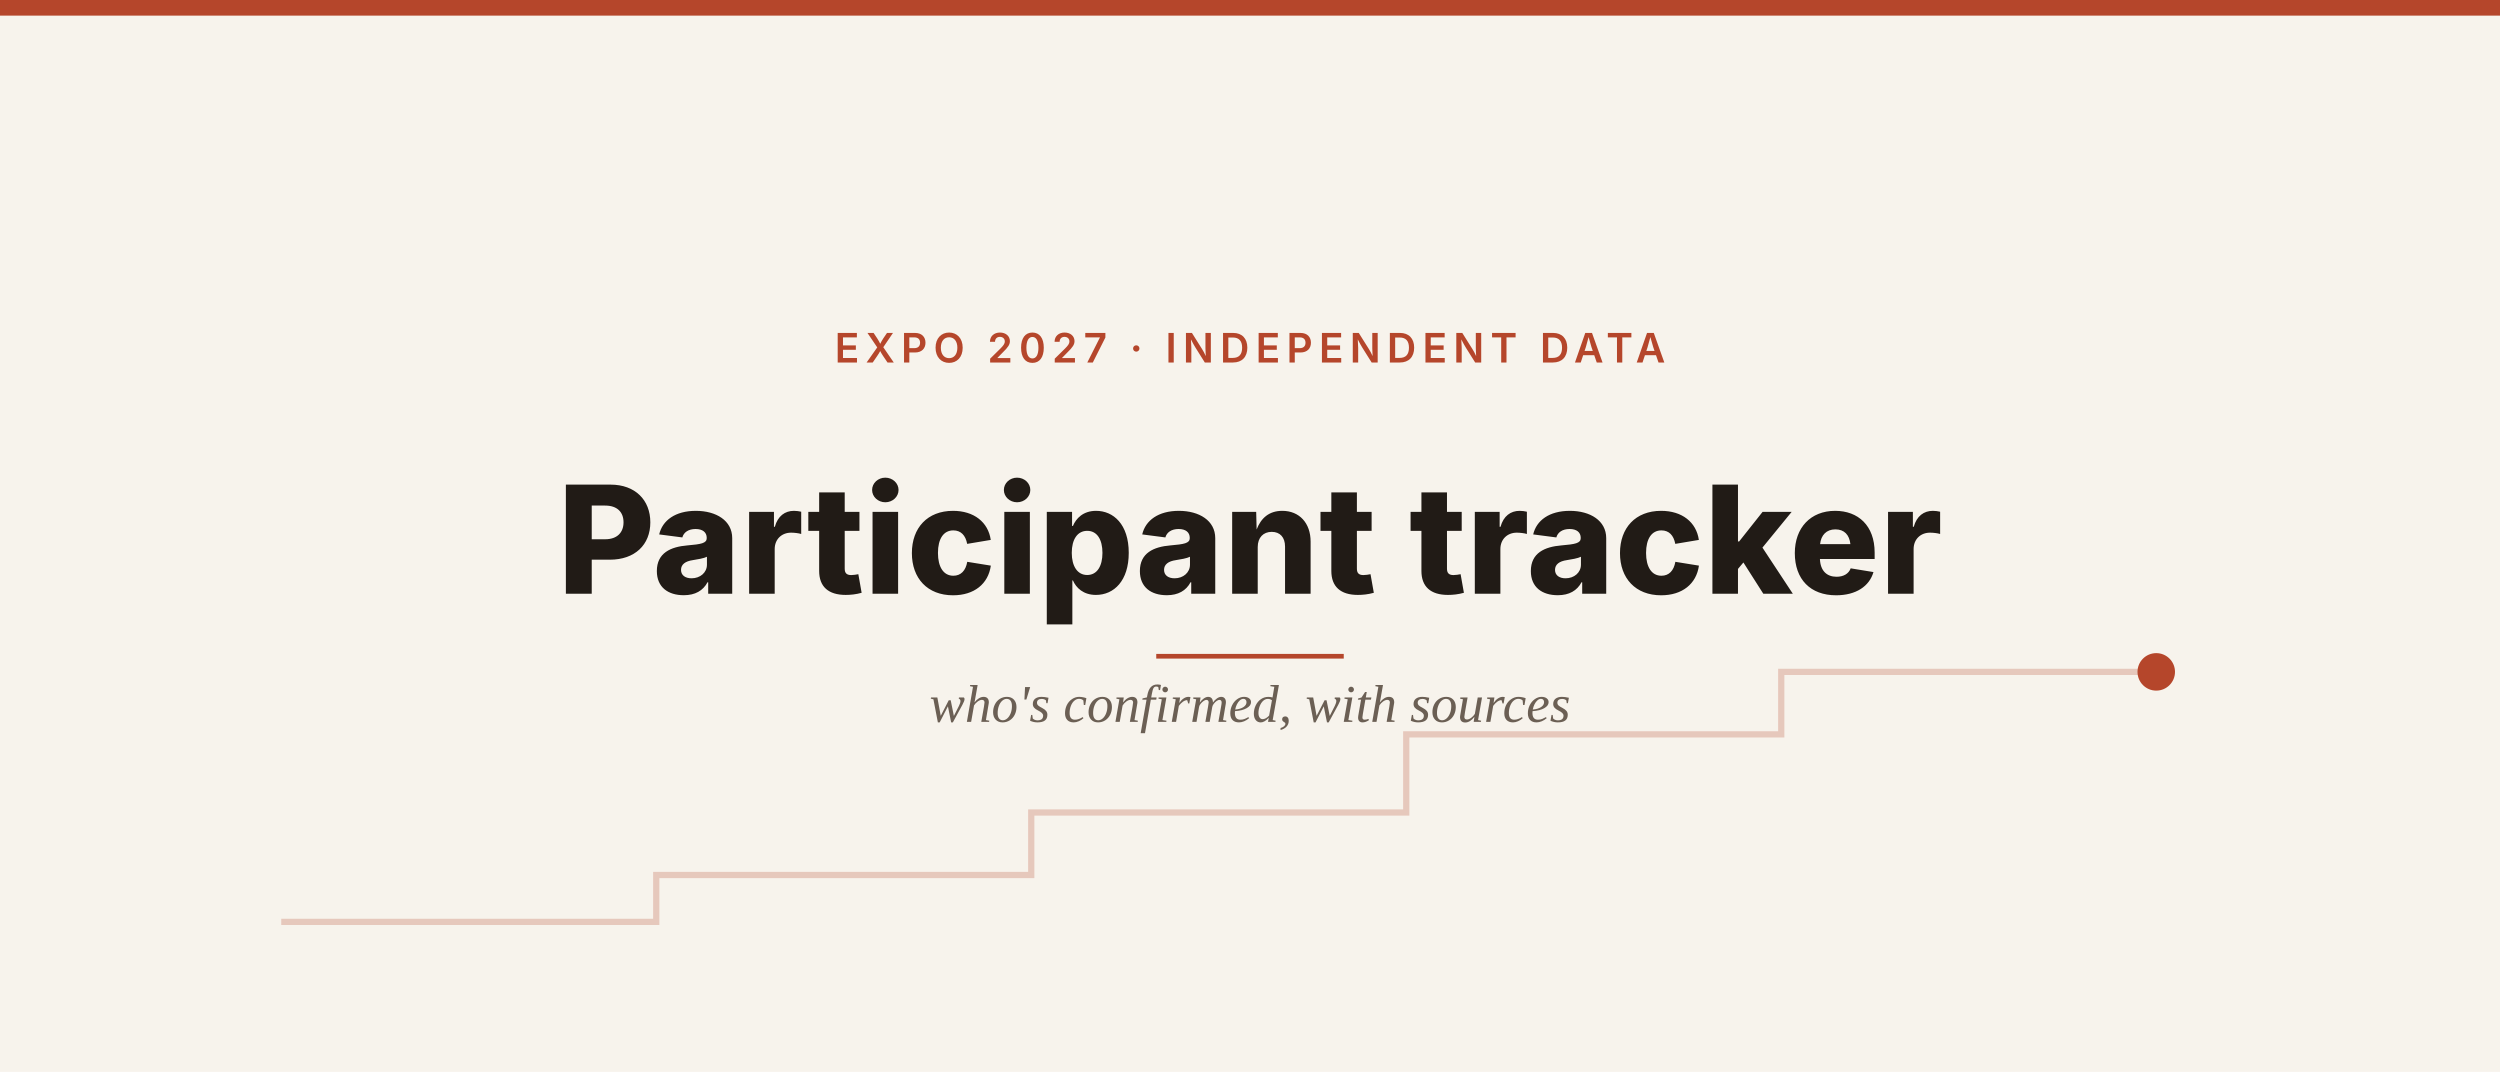
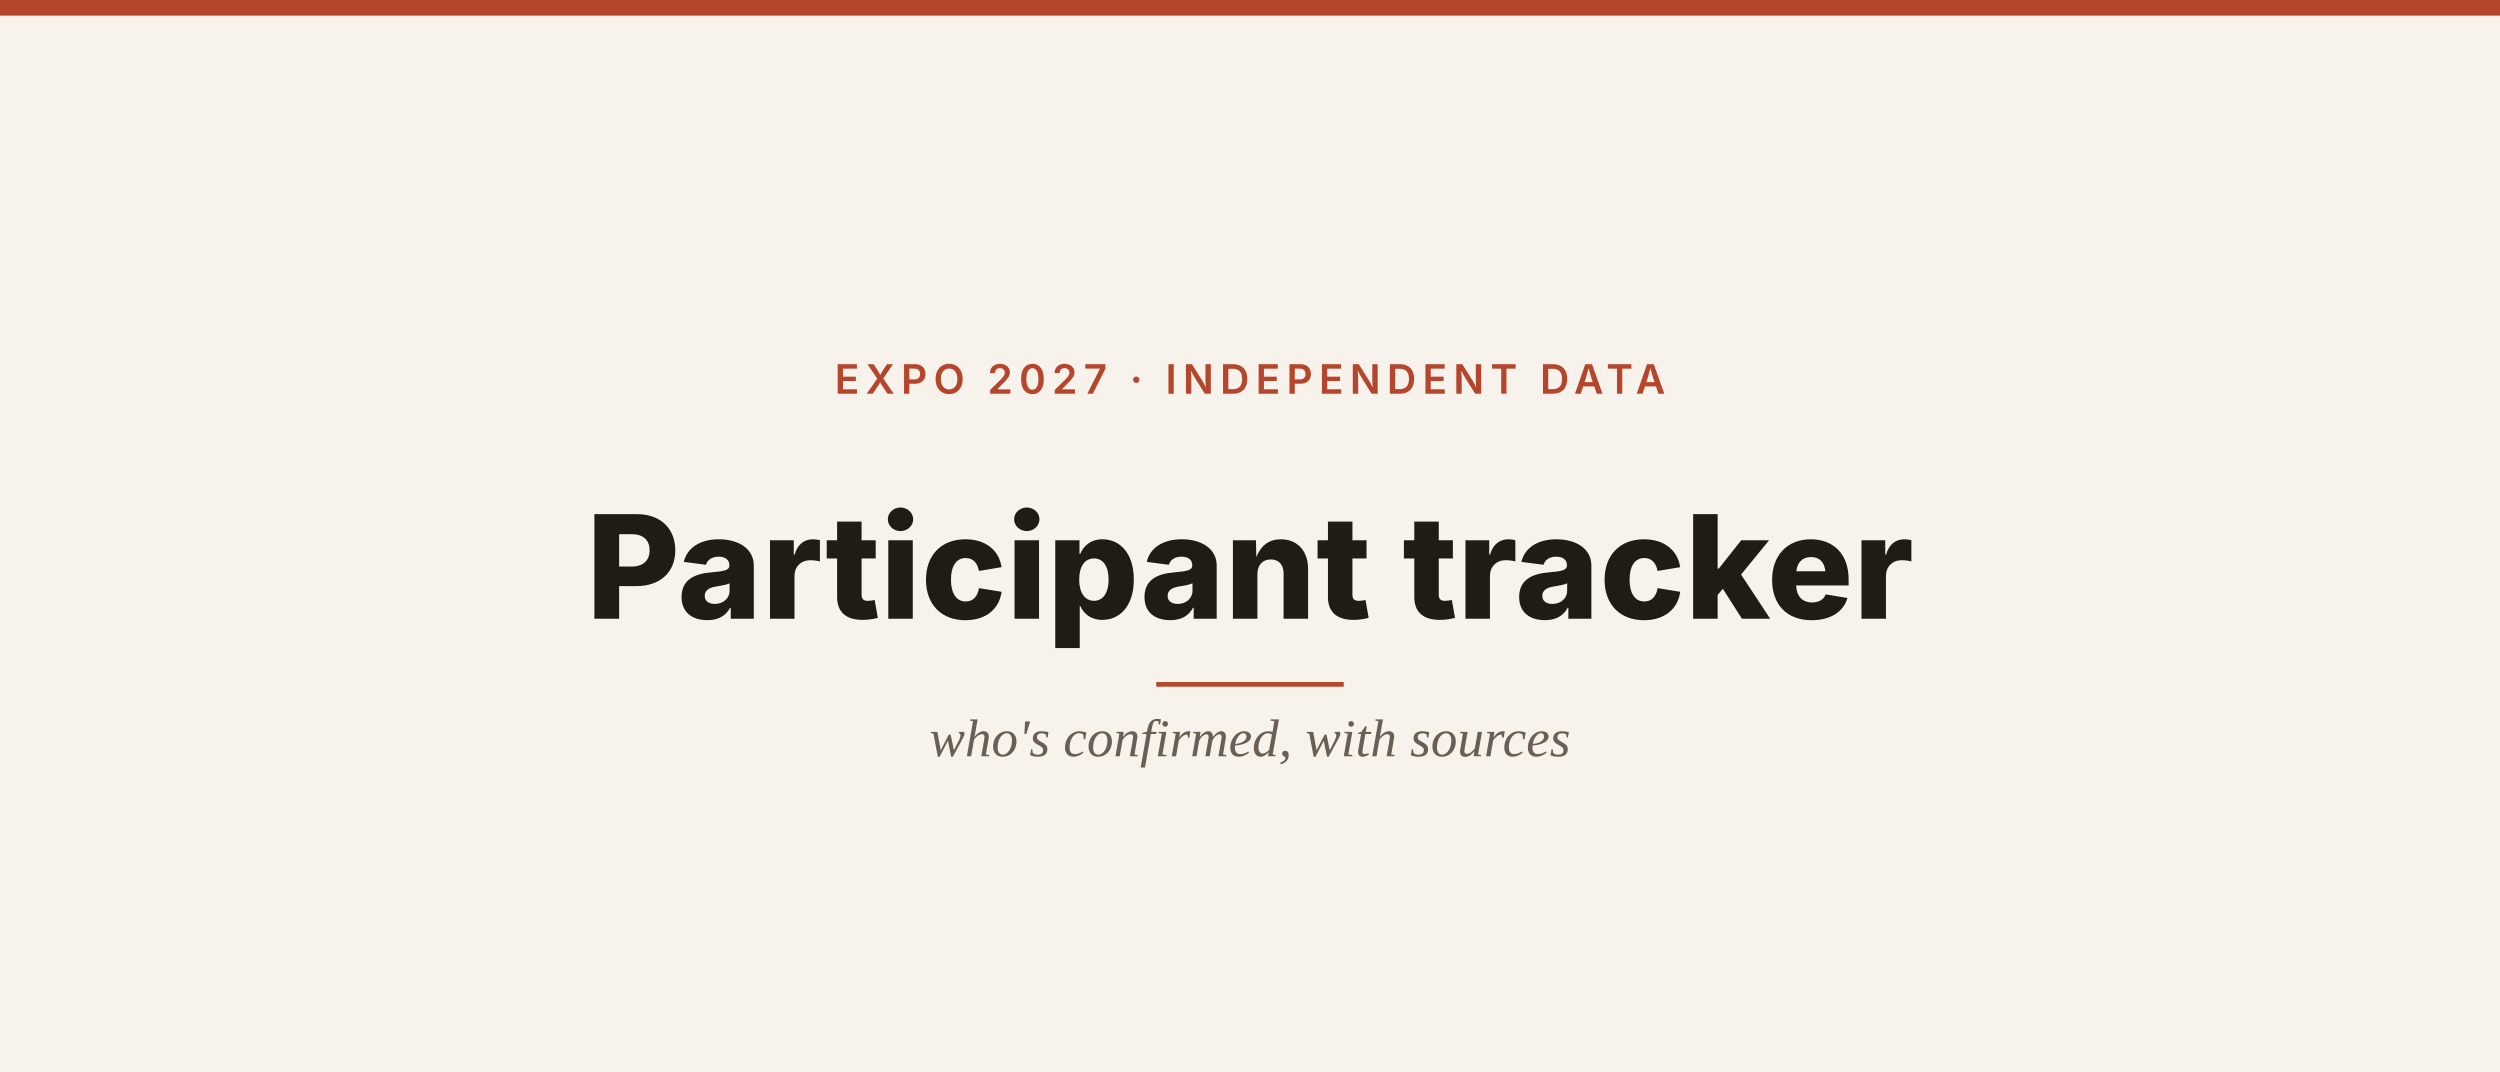
<svg xmlns="http://www.w3.org/2000/svg" width="1600" height="686" viewBox="0 0 1600 686" role="img" aria-label="Expo 2027 participant tracker">
  <rect width="1600" height="686" fill="#f7f3ec" />
  <rect x="0" y="0" width="1600" height="10" fill="#b5462b" />
-   <path d="M180 590 L 420 590 L 420 560 L 660 560 L 660 520 L 900 520 L 900 470 L 1140 470 L 1140 430 L 1380 430" fill="none" stroke="#b5462b" stroke-width="4" opacity="0.25" />
-   <circle cx="1380" cy="430" r="12" fill="#b5462b" />
-   <text x="800" y="232" text-anchor="middle" font-family="Inter, Arial, Helvetica, sans-serif" font-size="26" letter-spacing="4" font-weight="600" fill="#b5462b">EXPO 2027 · INDEPENDENT DATA</text>
-   <text x="800" y="380" text-anchor="middle" font-family="Inter, Arial, Helvetica, sans-serif" font-size="96" font-weight="800" fill="#211b16">Participant tracker</text>
-   <line x1="740" y1="420" x2="860" y2="420" stroke="#b5462b" stroke-width="3" />
-   <text x="800" y="462" text-anchor="middle" font-family="Georgia, 'Times New Roman', serif" font-style="italic" font-size="34" fill="#6b5f54">who's confirmed, with sources</text>
+   <text x="800" y="252" text-anchor="middle" font-family="Inter, Arial, Helvetica, sans-serif" font-size="26" letter-spacing="4" font-weight="600" fill="#b5462b">EXPO 2027 · INDEPENDENT DATA</text>
+   <text x="800" y="396" text-anchor="middle" font-family="Inter, Arial, Helvetica, sans-serif" font-size="92" font-weight="800" fill="#211b16">Participant tracker</text>
+   <line x1="740" y1="438" x2="860" y2="438" stroke="#b5462b" stroke-width="3" />
+   <text x="800" y="484" text-anchor="middle" font-family="Georgia, 'Times New Roman', serif" font-style="italic" font-size="34" fill="#6b5f54">who's confirmed, with sources</text>
</svg>
